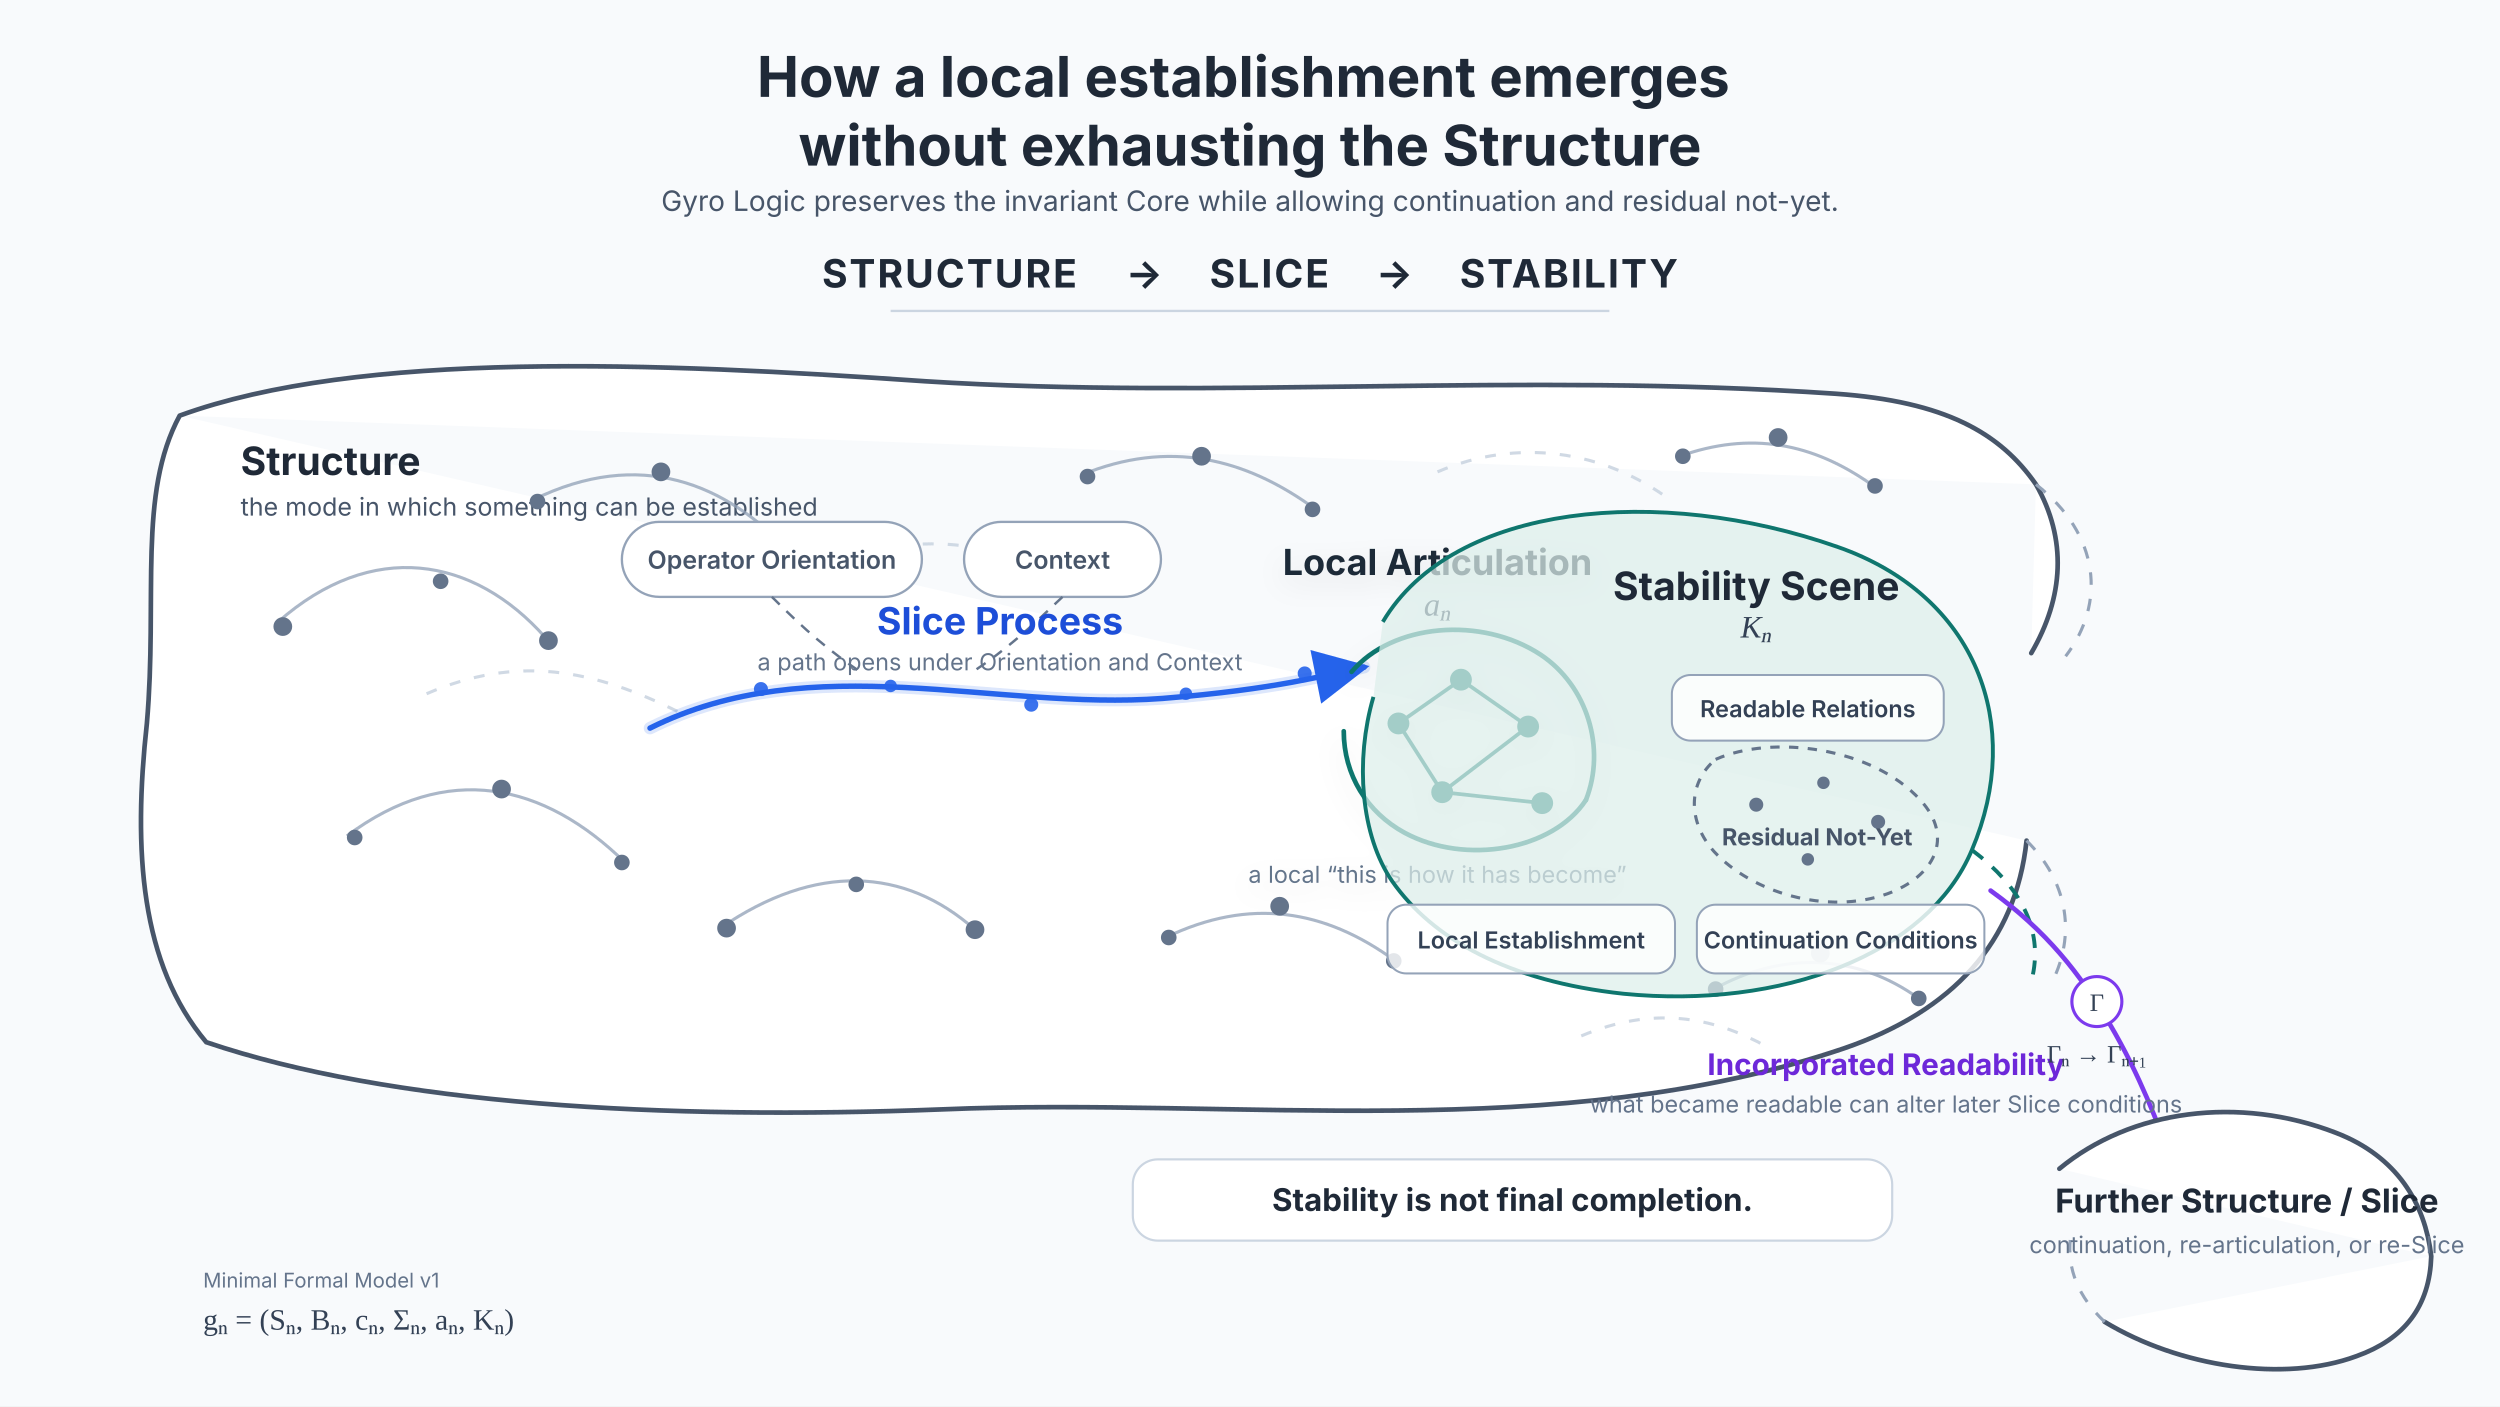
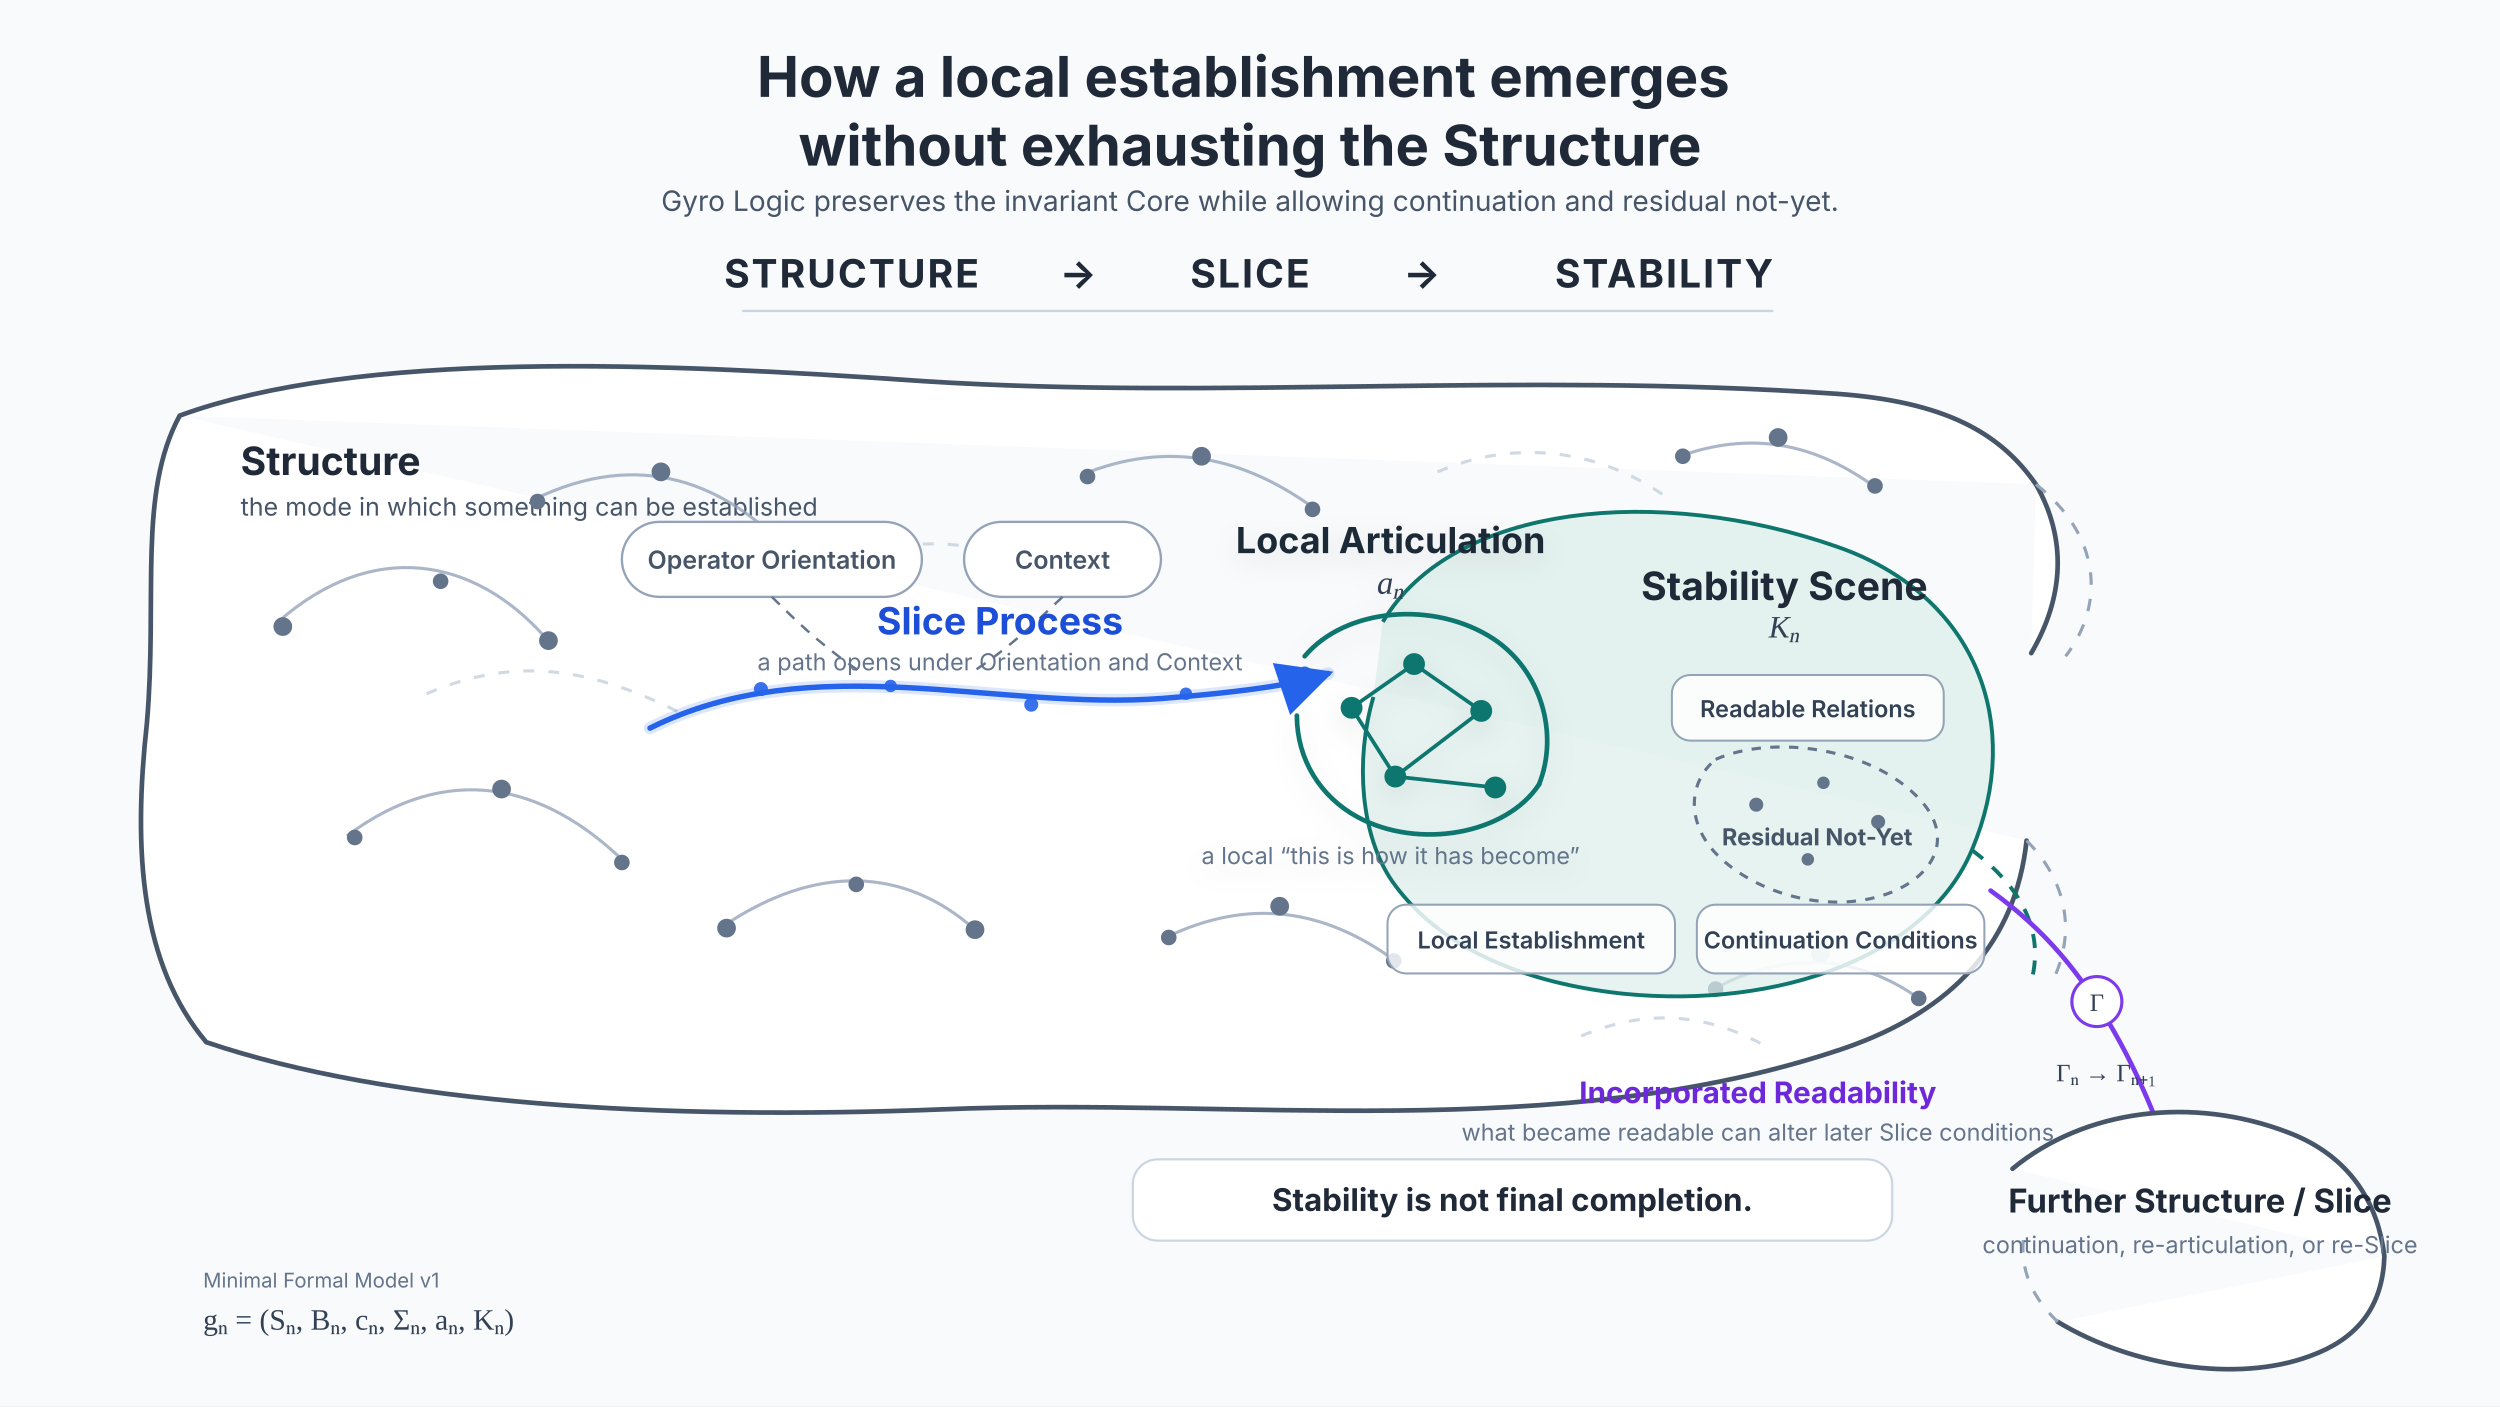
<svg xmlns="http://www.w3.org/2000/svg" width="1600" height="900" viewBox="0 0 1600 900" role="img" aria-labelledby="title desc">
  <defs>
    <marker id="arrow-core" viewBox="0 0 10 10" refX="9" refY="5" markerWidth="9" markerHeight="9" orient="auto-start-reverse">
      <path d="M 0 0 L 10 5 L 0 10 z" fill="#1F2937" />
    </marker>
    <marker id="arrow-slice" viewBox="0 0 10 10" refX="9" refY="5" markerWidth="10" markerHeight="10" orient="auto-start-reverse">
      <path d="M 0 0 L 10 5 L 0 10 z" fill="#2563EB" />
    </marker>
    <marker id="arrow-continuation" viewBox="0 0 10 10" refX="9" refY="5" markerWidth="9" markerHeight="9" orient="auto-start-reverse">
      <path d="M 0 0 L 10 5 L 0 10 z" fill="#7C3AED" />
    </marker>
    <filter id="soft-shadow" x="-20%" y="-20%" width="140%" height="140%">
      <feDropShadow dx="0" dy="6" stdDeviation="9" flood-color="#0F172A" flood-opacity="0.10" />
    </filter>
    <style>
      .sans { font-family: Inter, "Noto Sans", "Helvetica Neue", Arial, sans-serif; fill: #1F2937; }
      .serif { font-family: "STIX Two Math", "Times New Roman", serif; fill: #334155; }
      .label { font-size: 25px; font-weight: 700; }
      .sub { font-size: 16px; font-weight: 400; fill: #475569; }
      .small { font-size: 15px; fill: #64748B; }
      .micro { font-size: 13px; fill: #64748B; }
    </style>
  </defs>
  <g id="background">
    <rect x="0" y="0" width="1600" height="900" fill="#F8FAFC" />
  </g>
  <g id="title" class="sans">
    <text x="800" y="62" text-anchor="middle" font-size="36" font-weight="700">
      <tspan x="800" dy="0">How a local establishment emerges</tspan>
      <tspan x="800" dy="44">without exhausting the Structure</tspan>
    </text>
    <text x="800" y="135" text-anchor="middle" font-size="18" fill="#475569">
      Gyro Logic preserves the invariant Core while allowing continuation and residual not-yet.
    </text>
  </g>
  <g id="core" class="sans">
-     <text x="800" y="184" text-anchor="middle" font-size="25" font-weight="750" letter-spacing="1.3">
-       STRUCTURE
-       <tspan dx="24">→</tspan>
-       <tspan dx="24">SLICE</tspan>
-       <tspan dx="24">→</tspan>
-       <tspan dx="24">STABILITY</tspan>
-     </text>
-     <line x1="570" y1="199" x2="1030" y2="199" stroke="#CBD5E1" stroke-width="1.5" />
+     <text x="545" y="184" text-anchor="middle" font-size="25" font-weight="750" letter-spacing="1.3">STRUCTURE</text>
+     <text x="690" y="184" text-anchor="middle" font-size="25" font-weight="750">→</text>
+     <text x="800" y="184" text-anchor="middle" font-size="25" font-weight="750" letter-spacing="1.3">SLICE</text>
+     <text x="910" y="184" text-anchor="middle" font-size="25" font-weight="750">→</text>
+     <text x="1065" y="184" text-anchor="middle" font-size="25" font-weight="750" letter-spacing="1.3">STABILITY</text>
+     <line x1="475" y1="199" x2="1135" y2="199" stroke="#CBD5E1" stroke-width="1.5" />
  </g>
  <g id="structure-field">
-     <path d="M 115 266              C 230 224, 420 232, 592 244              C 780 256, 970 238, 1175 252              C 1245 257, 1280 277, 1303 310              M 1303 310              C 1323 345, 1321 382, 1300 418              M 1297 538              C 1290 603, 1250 647, 1180 671              C 997 733, 792 702, 603 710              C 424 717, 250 707, 132 667              C 90 617, 85 545, 94 463              C 101 382, 88 316, 115 266" fill="#FFFFFF" stroke="#475569" stroke-width="3" stroke-linecap="round" />
+     <path d="M 115 266 C 230 224, 420 232, 592 244 C 780 256, 970 238, 1175 252 C 1245 257, 1280 277, 1303 310 M 1303 310 C 1323 345, 1321 382, 1300 418 M 1297 538 C 1290 603, 1250 647, 1180 671 C 997 733, 792 702, 603 710 C 424 717, 250 707, 132 667 C 90 617, 85 545, 94 463 C 101 382, 88 316, 115 266" fill="#FFFFFF" stroke="#475569" stroke-width="3" stroke-linecap="round" />
    <path d="M 1303 310 C 1344 342, 1348 386, 1322 420" fill="none" stroke="#94A3B8" stroke-width="2" stroke-dasharray="8 9" />
    <path d="M 1297 538 C 1323 564, 1328 596, 1315 625" fill="none" stroke="#94A3B8" stroke-width="2" stroke-dasharray="8 9" />
    <text class="sans label" x="154" y="304">Structure</text>
    <text class="sans sub" x="154" y="330">the mode in which something can be established</text>
    <g opacity="0.78" stroke="#94A3B8" stroke-width="2" fill="none">
      <path d="M 178 398 C 238 345, 303 356, 349 408" />
      <path d="M 222 535 C 286 487, 348 501, 400 552" />
      <path d="M 341 320 C 410 286, 465 310, 505 353" />
      <path d="M 461 594 C 522 552, 579 555, 624 595" />
      <path d="M 692 304 C 748 281, 797 293, 842 326" />
      <path d="M 746 600 C 800 574, 848 582, 893 615" />
      <path d="M 1075 292 C 1120 276, 1160 283, 1199 311" />
      <path d="M 1097 633 C 1140 609, 1188 610, 1228 639" />
    </g>
    <g fill="#64748B">
      <circle cx="181" cy="401" r="6" />
      <circle cx="282" cy="372" r="5" />
      <circle cx="351" cy="410" r="6" />
      <circle cx="227" cy="536" r="5" />
      <circle cx="321" cy="505" r="6" />
      <circle cx="398" cy="552" r="5" />
      <circle cx="344" cy="321" r="5" />
      <circle cx="423" cy="302" r="6" />
      <circle cx="504" cy="353" r="5" />
      <circle cx="465" cy="594" r="6" />
      <circle cx="548" cy="566" r="5" />
      <circle cx="624" cy="595" r="6" />
      <circle cx="696" cy="305" r="5" />
      <circle cx="769" cy="292" r="6" />
      <circle cx="840" cy="326" r="5" />
      <circle cx="748" cy="600" r="5" />
      <circle cx="819" cy="580" r="6" />
      <circle cx="892" cy="615" r="5" />
      <circle cx="1077" cy="292" r="5" />
      <circle cx="1138" cy="280" r="6" />
      <circle cx="1200" cy="311" r="5" />
      <circle cx="1098" cy="633" r="5" />
      <circle cx="1165" cy="610" r="6" />
      <circle cx="1228" cy="639" r="5" />
    </g>
    <g stroke="#CBD5E1" stroke-width="2" stroke-dasharray="7 9" fill="none" opacity="0.9">
      <path d="M 273 444 C 331 419, 379 428, 435 456" />
      <path d="M 529 364 C 585 337, 639 347, 690 374" />
      <path d="M 920 302 C 971 280, 1026 288, 1069 320" />
      <path d="M 1012 663 C 1057 644, 1095 650, 1131 670" />
    </g>
  </g>
  <g id="orientation-context" class="sans">
    <rect x="398" y="334" width="192" height="48" rx="24" fill="#FFFFFF" stroke="#94A3B8" stroke-width="1.5" />
    <text x="494" y="364" text-anchor="middle" font-size="16" font-weight="600" fill="#475569">Operator Orientation</text>
    <rect x="617" y="334" width="126" height="48" rx="24" fill="#FFFFFF" stroke="#94A3B8" stroke-width="1.5" />
    <text x="680" y="364" text-anchor="middle" font-size="16" font-weight="600" fill="#475569">Context</text>
    <path d="M 494 382 C 516 404, 530 416, 552 431" fill="none" stroke="#64748B" stroke-width="1.6" stroke-dasharray="7 6" />
    <path d="M 680 382 C 659 402, 644 416, 621 431" fill="none" stroke="#64748B" stroke-width="1.6" stroke-dasharray="7 6" />
  </g>
  <g id="slice-process" class="sans">
-     <path d="M 416 466 C 520 414, 637 455, 744 447 C 818 441, 848 432, 873 427" fill="none" stroke="#2563EB" stroke-width="8" stroke-linecap="round" opacity="0.16" />
-     <path d="M 416 466 C 520 414, 637 455, 744 447 C 818 441, 848 432, 873 427" fill="none" stroke="#2563EB" stroke-width="3.5" stroke-linecap="round" marker-end="url(#arrow-slice)" />
+     <path d="M 416 466 C 520 414, 637 455, 744 447 C 818 441, 838 435, 850 431" fill="none" stroke="#2563EB" stroke-width="8" stroke-linecap="round" opacity="0.16" />
+     <path d="M 416 466 C 520 414, 637 455, 744 447 C 818 441, 838 435, 850 431" fill="none" stroke="#2563EB" stroke-width="3.5" stroke-linecap="round" marker-end="url(#arrow-slice)" />
    <g fill="#2563EB" opacity="0.9">
      <circle cx="487" cy="441" r="4.5" />
      <circle cx="570" cy="439" r="4" />
      <circle cx="660" cy="451" r="4.5" />
      <circle cx="759" cy="444" r="4" />
      <circle cx="835" cy="431" r="4.5" />
    </g>
    <text x="640" y="406" text-anchor="middle" font-size="24" font-weight="700" fill="#1D4ED8">Slice Process</text>
    <text x="640" y="429" text-anchor="middle" class="small">a path opens under Orientation and Context</text>
  </g>
-   <g id="local-articulation" filter="url(#soft-shadow)">
-     <path d="M 865 430 C 891 399, 948 394, 986 419 C 1016 439, 1028 479, 1015 512" fill="none" stroke="#0F766E" stroke-width="3" stroke-linecap="round" />
-     <path d="M 1015 512 C 994 544, 938 554, 899 533 C 875 520, 860 496, 860 468" fill="none" stroke="#0F766E" stroke-width="3" stroke-linecap="round" />
-     <g stroke="#0F766E" stroke-width="2.4" fill="none">
-       <line x1="895" y1="463" x2="935" y2="435" />
-       <line x1="935" y1="435" x2="978" y2="465" />
-       <line x1="895" y1="463" x2="923" y2="507" />
-       <line x1="923" y1="507" x2="978" y2="465" />
-       <line x1="923" y1="507" x2="987" y2="514" />
-     </g>
-     <g fill="#0F766E">
-       <circle cx="895" cy="463" r="7" />
-       <circle cx="935" cy="435" r="7" />
-       <circle cx="978" cy="465" r="7" />
-       <circle cx="923" cy="507" r="7" />
-       <circle cx="987" cy="514" r="7" />
-     </g>
-     <text class="sans" x="920" y="368" text-anchor="middle" font-size="23" font-weight="700" fill="#0F766E">Local Articulation</text>
-     <text class="serif" x="920" y="394" text-anchor="middle" font-size="21" font-style="italic">aₙ</text>
-     <text class="sans small" x="920" y="565" text-anchor="middle">a local “this is how it has become”</text>
-   </g>
  <g id="stability-scene">
-     <path d="M 885 398              C 930 322, 1062 310, 1176 350              C 1265 381, 1296 464, 1262 544              C 1234 611, 1140 646, 1039 636              C 965 628, 917 601, 891 564              C 871 535, 867 487, 879 446" fill="#DDEFEA" fill-opacity="0.72" stroke="#0F766E" stroke-width="2.5" />
+     <path d="M 885 398 C 930 322, 1062 310, 1176 350 C 1265 381, 1296 464, 1262 544 C 1234 611, 1140 646, 1039 636 C 965 628, 917 601, 891 564 C 871 535, 867 487, 879 446" fill="#DDEFEA" fill-opacity="0.72" stroke="#0F766E" stroke-width="2.5" />
    <path d="M 1262 544 C 1294 568, 1307 595, 1301 624" fill="none" stroke="#0F766E" stroke-width="2.5" stroke-dasharray="9 8" />
-     <text class="sans" x="1124" y="384" text-anchor="middle" font-size="25" font-weight="700" fill="#0F766E">Stability Scene</text>
-     <text class="serif" x="1124" y="408" text-anchor="middle" font-size="20" font-style="italic">Kₙ</text>
+     <text class="sans" x="1142" y="384" text-anchor="middle" font-size="25" font-weight="700" fill="#0F766E">Stability Scene</text>
+     <text class="serif" x="1142" y="408" text-anchor="middle" font-size="20" font-style="italic">Kₙ</text>
    <g class="sans">
      <rect x="1070" y="432" width="174" height="42" rx="12" fill="#FFFFFF" fill-opacity="0.82" stroke="#94A3B8" stroke-width="1.3" />
      <text x="1157" y="459" text-anchor="middle" font-size="15" font-weight="600" fill="#334155">Readable Relations</text>
      <rect x="888" y="579" width="184" height="44" rx="12" fill="#FFFFFF" fill-opacity="0.82" stroke="#94A3B8" stroke-width="1.3" />
      <text x="980" y="607" text-anchor="middle" font-size="15" font-weight="600" fill="#334155">Local Establishment</text>
      <rect x="1086" y="579" width="184" height="44" rx="12" fill="#FFFFFF" fill-opacity="0.82" stroke="#94A3B8" stroke-width="1.3" />
      <text x="1178" y="607" text-anchor="middle" font-size="15" font-weight="600" fill="#334155">Continuation Conditions</text>
    </g>
+   </g>
+   <g id="local-articulation" filter="url(#soft-shadow)">
+     <path d="M 835 420 C 861 389, 918 384, 956 409 C 986 429, 998 469, 985 502" fill="none" stroke="#0F766E" stroke-width="3" stroke-linecap="round" />
+     <path d="M 985 502 C 964 534, 908 544, 869 523 C 845 510, 830 486, 830 458" fill="none" stroke="#0F766E" stroke-width="3" stroke-linecap="round" />
+     <g stroke="#0F766E" stroke-width="2.4" fill="none">
+       <line x1="865" y1="453" x2="905" y2="425" />
+       <line x1="905" y1="425" x2="948" y2="455" />
+       <line x1="865" y1="453" x2="893" y2="497" />
+       <line x1="893" y1="497" x2="948" y2="455" />
+       <line x1="893" y1="497" x2="957" y2="504" />
+     </g>
+     <g fill="#0F766E">
+       <circle cx="865" cy="453" r="7" />
+       <circle cx="905" cy="425" r="7" />
+       <circle cx="948" cy="455" r="7" />
+       <circle cx="893" cy="497" r="7" />
+       <circle cx="957" cy="504" r="7" />
+     </g>
+     <text class="sans" x="890" y="354" text-anchor="middle" font-size="23" font-weight="700" fill="#0F766E">Local Articulation</text>
+     <text class="serif" x="890" y="380" text-anchor="middle" font-size="21" font-style="italic">aₙ</text>
+     <text class="sans small" x="890" y="553" text-anchor="middle">a local “this is how it has become”</text>
  </g>
  <g id="residual-not-yet" class="sans">
    <path d="M 1098 486 C 1134 470, 1198 478, 1229 512 C 1251 536, 1238 561, 1208 572 C 1169 586, 1121 571, 1097 545 C 1080 526, 1080 501, 1098 486" fill="none" stroke="#64748B" stroke-width="2" stroke-dasharray="6 6" />
    <g fill="#64748B">
      <circle cx="1124" cy="515" r="4.5" />
      <circle cx="1167" cy="501" r="4" />
      <circle cx="1202" cy="526" r="4.5" />
      <circle cx="1157" cy="550" r="4" />
    </g>
    <text x="1163" y="541" text-anchor="middle" font-size="15" font-weight="700" fill="#475569">Residual Not-Yet</text>
  </g>
  <g id="incorporated-readability" class="sans">
    <path d="M 1274 570 C 1310 596, 1331 623, 1350 655 C 1370 689, 1381 719, 1391 746" fill="none" stroke="#7C3AED" stroke-width="3" stroke-linecap="round" marker-end="url(#arrow-continuation)" />
    <circle cx="1342" cy="641" r="16" fill="#FFFFFF" stroke="#7C3AED" stroke-width="2" />
    <text class="serif" x="1342" y="647" text-anchor="middle" font-size="16">Γ</text>
-     <text x="1207" y="688" text-anchor="middle" font-size="19" font-weight="700" fill="#6D28D9">Incorporated Readability</text>
-     <text x="1207" y="712" text-anchor="middle" class="small">what became readable can alter later Slice conditions</text>
-     <text class="serif" x="1342" y="680" text-anchor="middle" font-size="16">Γₙ → Γₙ₊₁</text>
+     <text x="1125" y="706" text-anchor="middle" font-size="19" font-weight="700" fill="#6D28D9">Incorporated Readability</text>
+     <text x="1125" y="730" text-anchor="middle" class="small">what became readable can alter later Slice conditions</text>
+     <text class="serif" x="1348" y="692" text-anchor="middle" font-size="16">Γₙ → Γₙ₊₁</text>
  </g>
  <g id="further-structure">
-     <path d="M 1318 748              C 1364 710, 1433 701, 1495 725              C 1534 740, 1552 770, 1556 804              M 1556 804              C 1555 836, 1539 857, 1508 868              C 1462 885, 1395 875, 1347 846" fill="#FFFFFF" stroke="#475569" stroke-width="3" stroke-linecap="round" />
-     <path d="M 1347 846 C 1330 830, 1323 812, 1325 793" fill="none" stroke="#94A3B8" stroke-width="2" stroke-dasharray="8 9" />
-     <text class="sans" x="1438" y="776" text-anchor="middle" font-size="21" font-weight="700" fill="#334155">Further Structure / Slice</text>
-     <text class="sans small" x="1438" y="802" text-anchor="middle">continuation, re-articulation, or re-Slice</text>
+     <path d="M 1288 748 C 1334 710, 1403 701, 1465 725 C 1504 740, 1522 770, 1526 804 M 1526 804 C 1525 836, 1509 857, 1478 868 C 1432 885, 1365 875, 1317 846" fill="#FFFFFF" stroke="#475569" stroke-width="3" stroke-linecap="round" />
+     <path d="M 1317 846 C 1300 830, 1293 812, 1295 793" fill="none" stroke="#94A3B8" stroke-width="2" stroke-dasharray="8 9" />
+     <text class="sans" x="1408" y="776" text-anchor="middle" font-size="21" font-weight="700" fill="#334155">Further Structure / Slice</text>
+     <text class="sans small" x="1408" y="802" text-anchor="middle">continuation, re-articulation, or re-Slice</text>
  </g>
  <g id="notes" class="sans">
    <rect x="725" y="742" width="486" height="52" rx="16" fill="#FFFFFF" stroke="#CBD5E1" stroke-width="1.4" />
    <text x="968" y="775" text-anchor="middle" font-size="20" font-weight="700" fill="#1F2937">Stability is not final completion.</text>
  </g>
  <g id="minimal-formal-model">
    <text class="sans micro" x="130" y="824">Minimal Formal Model v1</text>
    <text class="serif" x="130" y="851" font-size="19">gₙ = (Sₙ, Bₙ, cₙ, Σₙ, aₙ, Kₙ)</text>
  </g>
</svg>
